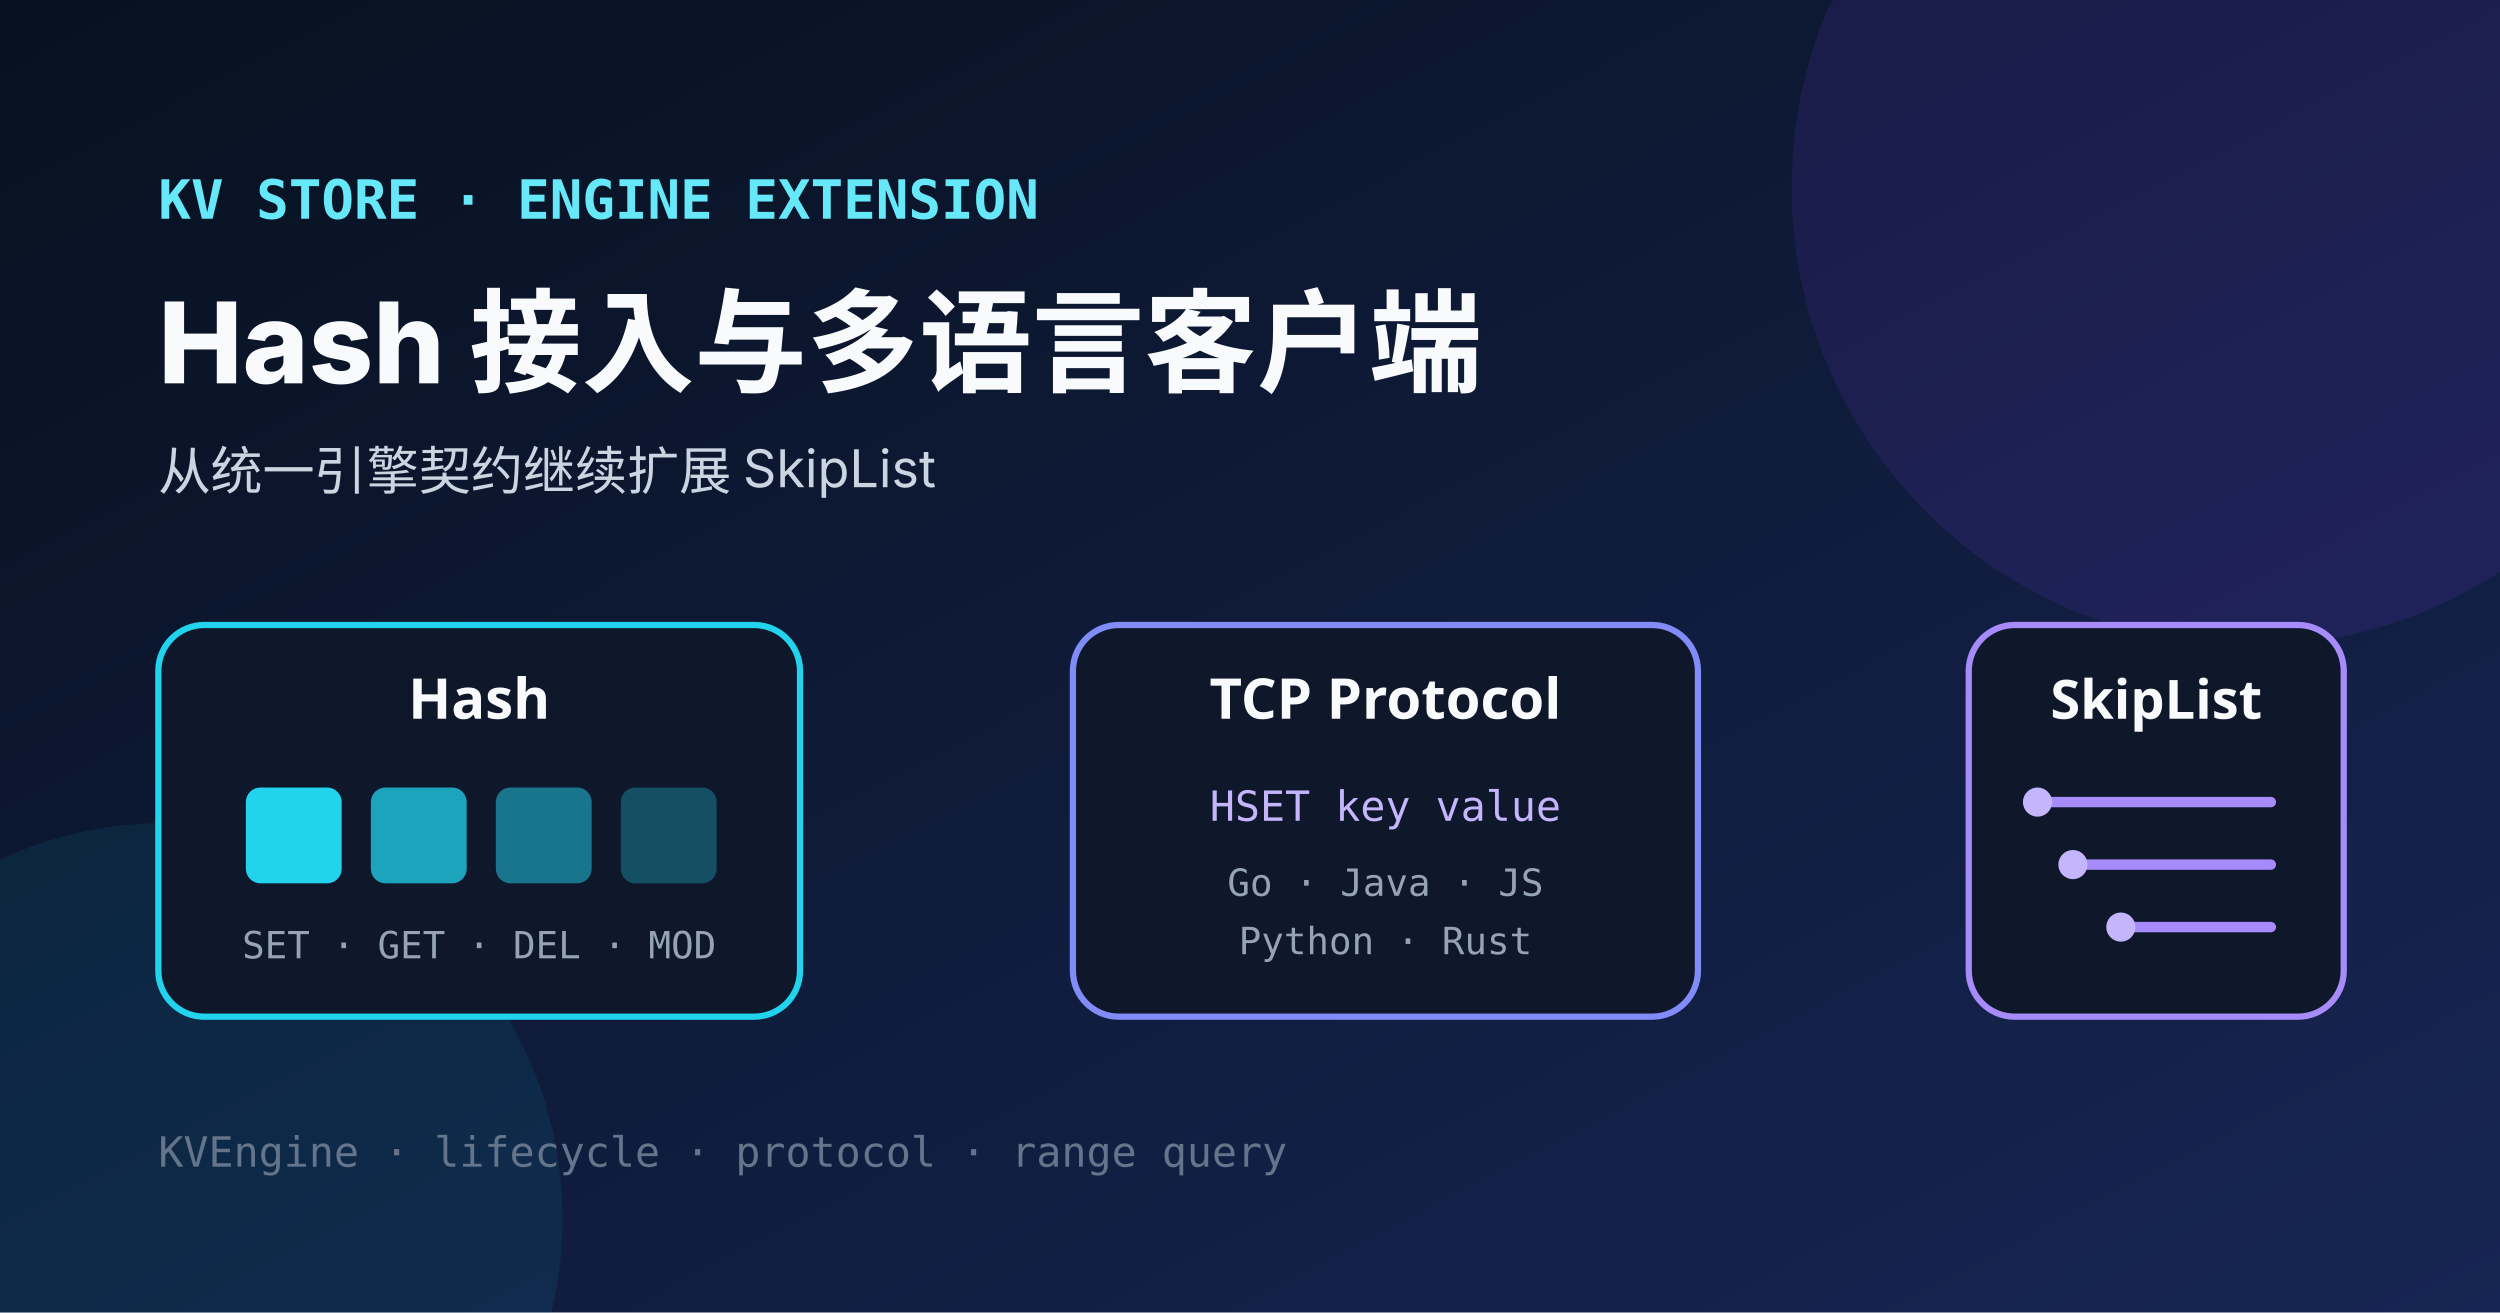
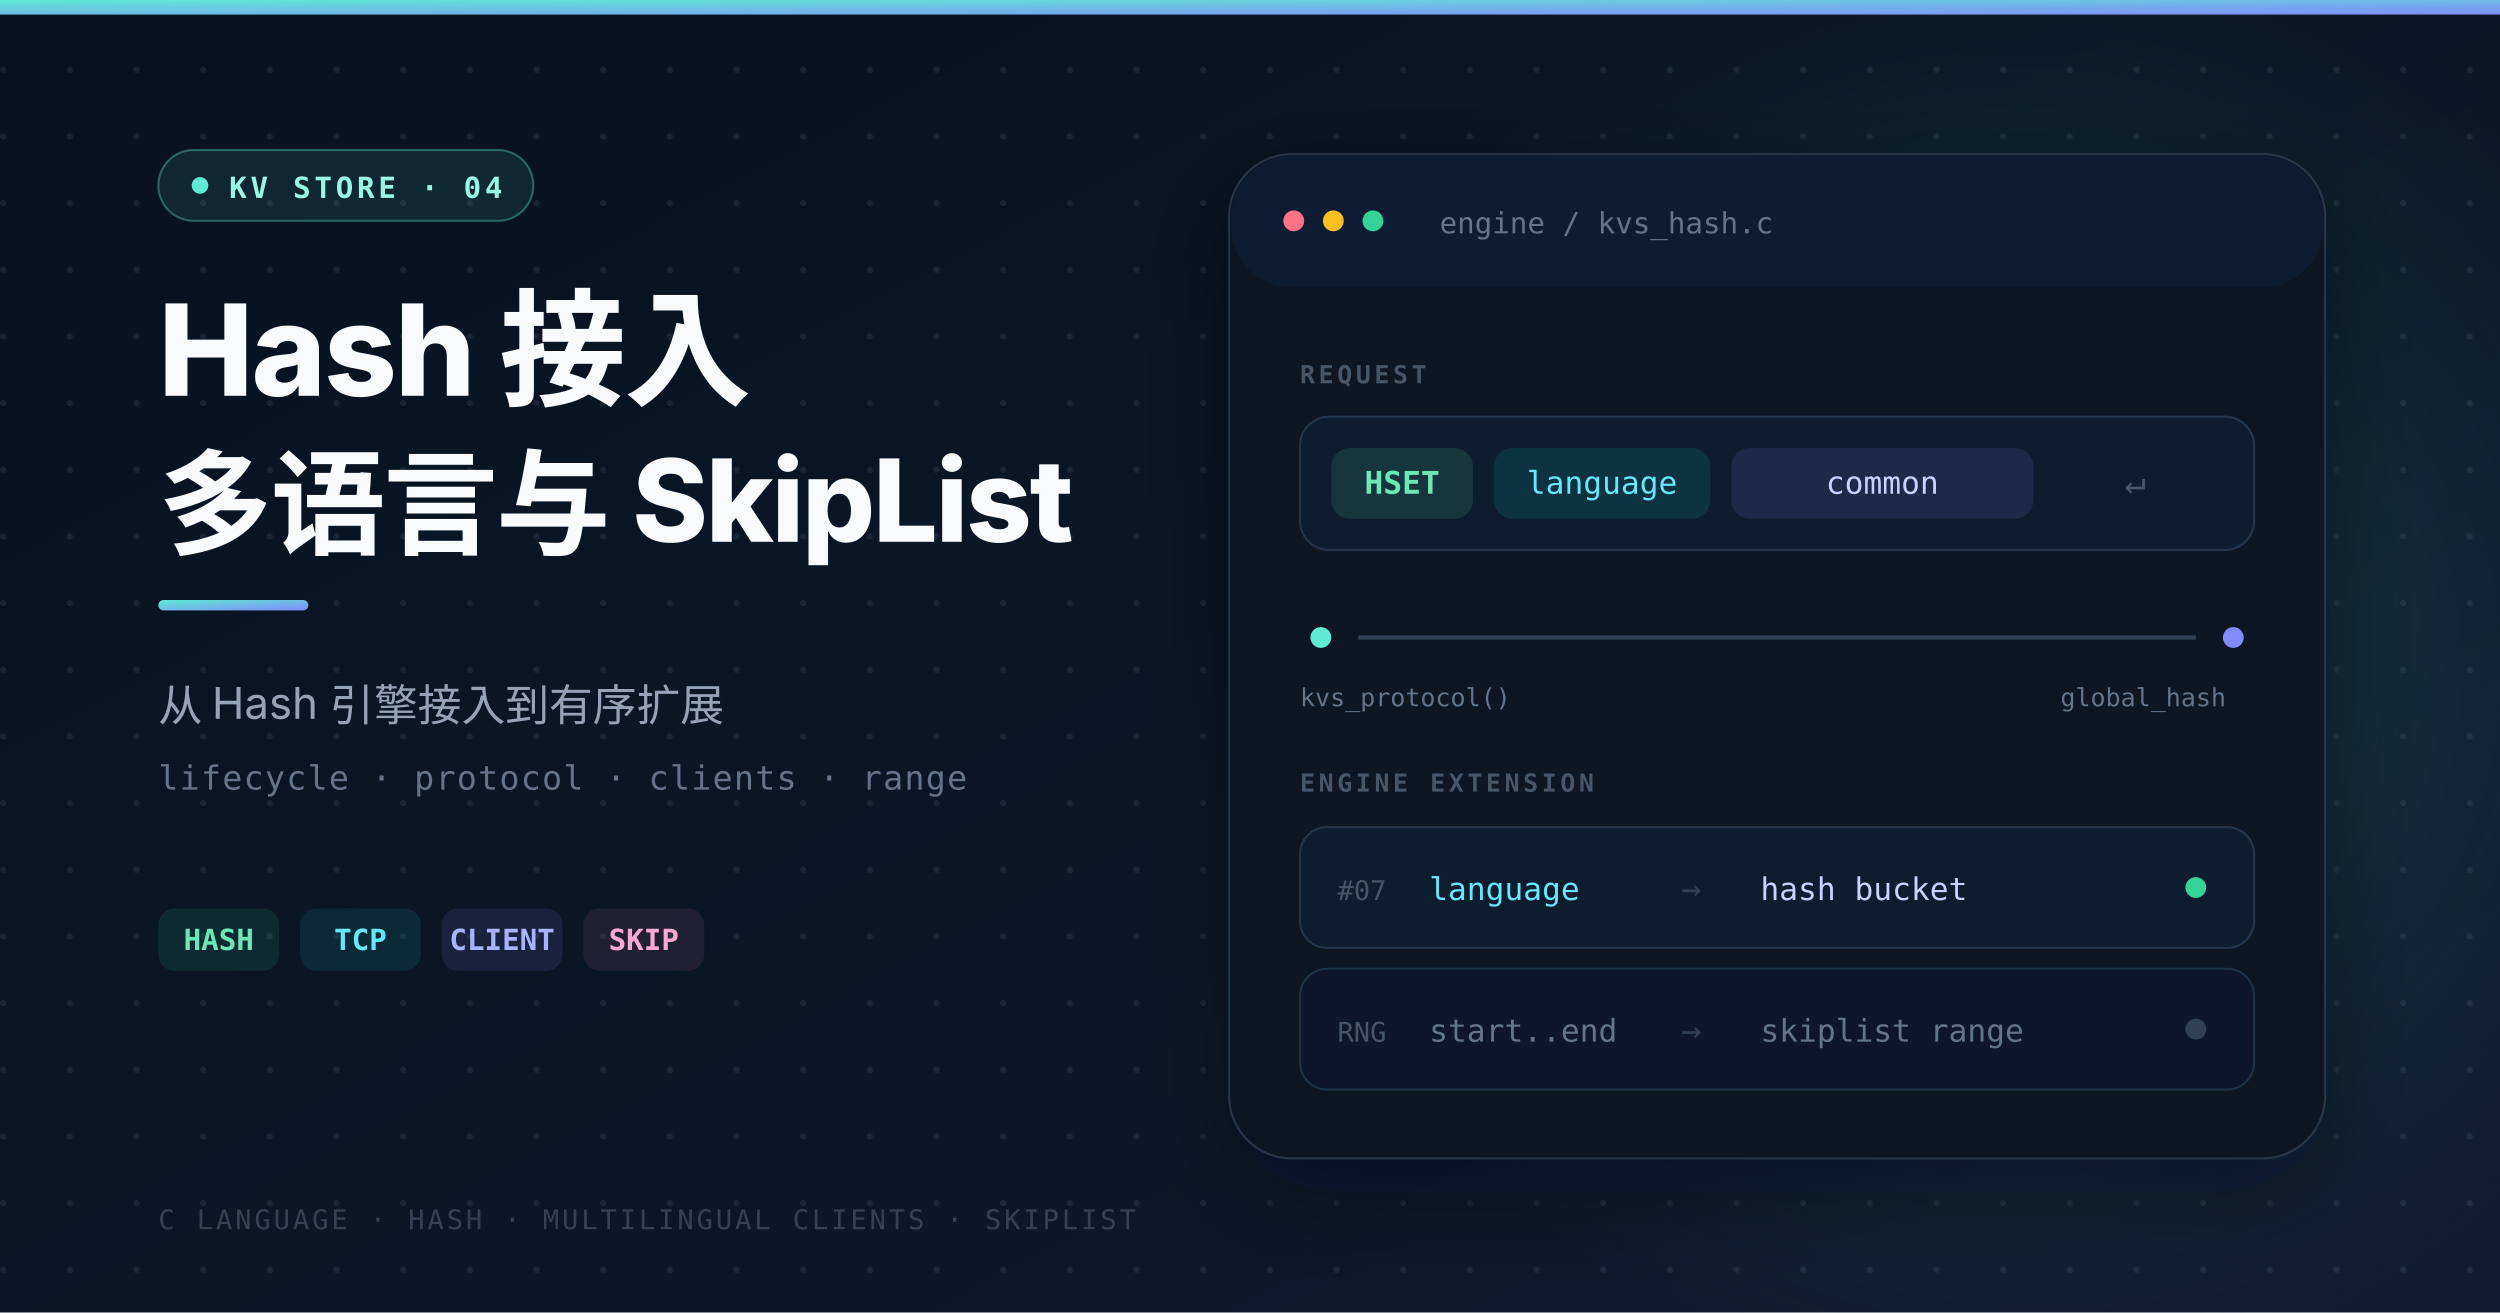
<svg xmlns="http://www.w3.org/2000/svg" width="1200" height="630" viewBox="0 0 1200 630">
  <defs>
    <linearGradient id="bg" x1="0" y1="0" x2="1" y2="1">
      <stop offset="0" stop-color="#07111f" />
-       <stop offset="1" stop-color="#172554" />
+       <stop offset="0.58" stop-color="#0b1728" />
+       <stop offset="1" stop-color="#111b31" />
    </linearGradient>
-     <linearGradient id="accent" x1="0" y1="0" x2="1" y2="0">
-       <stop offset="0" stop-color="#22d3ee" />
-       <stop offset="1" stop-color="#a78bfa" />
+     <linearGradient id="glow" x1="0" y1="0" x2="1" y2="1">
+       <stop offset="0" stop-color="#5eead4" />
+       <stop offset="1" stop-color="#818cf8" />
    </linearGradient>
+     <radialGradient id="halo" cx="50%" cy="50%" r="50%">
+       <stop offset="0" stop-color="#2dd4bf" stop-opacity="0.18" />
+       <stop offset="1" stop-color="#2dd4bf" stop-opacity="0" />
+     </radialGradient>
+     <pattern id="dots" width="32" height="32" patternUnits="userSpaceOnUse">
+       <circle cx="1.5" cy="1.5" r="1.5" fill="#94a3b8" opacity="0.12" />
+     </pattern>
+     <filter id="shadow" x="-30%" y="-30%" width="160%" height="160%">
+       <feDropShadow dx="0" dy="16" stdDeviation="22" flood-color="#020617" flood-opacity="0.42" />
+     </filter>
  </defs>
  <rect width="1200" height="630" fill="url(#bg)" />
-   <circle cx="1080" cy="90" r="220" fill="#7c3aed" opacity="0.12" />
-   <circle cx="80" cy="585" r="190" fill="#0891b2" opacity="0.12" />
-   <text x="76" y="105" fill="#67e8f9" font-family="ui-monospace, SFMono-Regular, Menlo, monospace" font-size="26" font-weight="700">KV STORE · ENGINE EXTENSION</text>
-   <text x="76" y="184" fill="#f8fafc" font-family="system-ui, -apple-system, sans-serif" font-size="54" font-weight="800">Hash 接入与多语言客户端</text>
-   <text x="76" y="235" fill="#cbd5e1" font-family="system-ui, -apple-system, sans-serif" font-size="25">从统一引擎契约继续扩展 SkipList</text>
-   <rect x="76" y="300" width="308" height="188" rx="22" fill="#0f172a" stroke="#22d3ee" stroke-width="3" />
-   <text x="230" y="345" text-anchor="middle" fill="#f8fafc" font-family="system-ui, sans-serif" font-size="27" font-weight="700">Hash</text>
-   <g fill="#22d3ee">
-     <rect x="118" y="378" width="46" height="46" rx="7" />
-     <rect x="178" y="378" width="46" height="46" rx="7" opacity=".75" />
-     <rect x="238" y="378" width="46" height="46" rx="7" opacity=".5" />
-     <rect x="298" y="378" width="46" height="46" rx="7" opacity=".3" />
+   <rect width="1200" height="630" fill="url(#dots)" />
+   <circle cx="970" cy="320" r="360" fill="url(#halo)" />
+   <path d="M0 0H1200V7H0Z" fill="url(#glow)" />
+   <g transform="translate(76 72)">
+     <rect width="180" height="34" rx="17" fill="#5eead4" fill-opacity="0.10" stroke="#5eead4" stroke-opacity="0.35" />
+     <circle cx="20" cy="17" r="4" fill="#5eead4" />
+     <text x="34" y="23" fill="#99f6e4" font-family="ui-monospace, SFMono-Regular, Menlo, monospace" font-size="14" font-weight="700" letter-spacing="1.8">KV STORE · 04</text>
+     <text x="0" y="118" fill="#f8fafc" font-family="system-ui, -apple-system, 'PingFang SC', 'Microsoft YaHei', sans-serif" font-size="61" font-weight="800" letter-spacing="-1">Hash 接入</text>
+     <text x="0" y="190" fill="#f8fafc" font-family="system-ui, -apple-system, 'PingFang SC', 'Microsoft YaHei', sans-serif" font-size="55" font-weight="800" letter-spacing="-1">多语言与 SkipList</text>
+     <rect x="0" y="216" width="72" height="5" rx="2.5" fill="url(#glow)" />
+     <text x="0" y="274" fill="#94a3b8" font-family="system-ui, -apple-system, 'PingFang SC', 'Microsoft YaHei', sans-serif" font-size="21">从 Hash 引擎接入到有序扩展</text>
+     <text x="0" y="307" fill="#64748b" font-family="ui-monospace, SFMono-Regular, Menlo, monospace" font-size="16" letter-spacing="0.6">lifecycle · protocol · clients · range</text>
+     <g transform="translate(0 364)" font-family="ui-monospace, SFMono-Regular, Menlo, monospace" font-size="14" font-weight="700">
+       <rect width="58" height="30" rx="8" fill="#34d399" fill-opacity="0.11" />
+       <text x="29" y="20" text-anchor="middle" fill="#6ee7b7">HASH</text>
+       <rect x="68" width="58" height="30" rx="8" fill="#22d3ee" fill-opacity="0.10" />
+       <text x="97" y="20" text-anchor="middle" fill="#67e8f9">TCP</text>
+       <rect x="136" width="58" height="30" rx="8" fill="#818cf8" fill-opacity="0.11" />
+       <text x="165" y="20" text-anchor="middle" fill="#a5b4fc">CLIENT</text>
+       <rect x="204" width="58" height="30" rx="8" fill="#f472b6" fill-opacity="0.10" />
+       <text x="233" y="20" text-anchor="middle" fill="#f9a8d4">SKIP</text>
+     </g>
  </g>
-   <text x="230" y="460" text-anchor="middle" fill="#94a3b8" font-family="ui-monospace, monospace" font-size="18">SET · GET · DEL · MOD</text>
-   <path d="M405 394 H515" stroke="url(#accent)" stroke-width="4" stroke-dasharray="10 9" />
-   <rect x="515" y="300" width="300" height="188" rx="22" fill="#0f172a" stroke="#818cf8" stroke-width="3" />
-   <text x="665" y="345" text-anchor="middle" fill="#f8fafc" font-family="system-ui, sans-serif" font-size="27" font-weight="700">TCP Protocol</text>
-   <text x="665" y="394" text-anchor="middle" fill="#c4b5fd" font-family="ui-monospace, monospace" font-size="20">HSET key value</text>
-   <text x="665" y="430" text-anchor="middle" fill="#94a3b8" font-family="ui-monospace, monospace" font-size="18">Go · Java · JS</text>
-   <text x="665" y="458" text-anchor="middle" fill="#94a3b8" font-family="ui-monospace, monospace" font-size="18">Python · Rust</text>
-   <path d="M835 394 H945" stroke="url(#accent)" stroke-width="4" stroke-dasharray="10 9" />
-   <rect x="945" y="300" width="180" height="188" rx="22" fill="#0f172a" stroke="#a78bfa" stroke-width="3" />
-   <text x="1035" y="345" text-anchor="middle" fill="#f8fafc" font-family="system-ui, sans-serif" font-size="26" font-weight="700">SkipList</text>
-   <path d="M978 385 H1090 M995 415 H1090 M1018 445 H1090" stroke="#a78bfa" stroke-width="5" stroke-linecap="round" />
-   <circle cx="978" cy="385" r="7" fill="#c4b5fd" />
-   <circle cx="995" cy="415" r="7" fill="#c4b5fd" />
-   <circle cx="1018" cy="445" r="7" fill="#c4b5fd" />
-   <text x="76" y="560" fill="#64748b" font-family="ui-monospace, monospace" font-size="20">KVEngine · lifecycle · protocol · range query</text>
+   <g transform="translate(590 74)" filter="url(#shadow)">
+     <rect width="526" height="482" rx="30" fill="#0b1424" stroke="#334155" stroke-opacity="0.72" />
+     <rect x="1" y="1" width="524" height="63" rx="29" fill="#111d30" />
+     <circle cx="31" cy="32" r="5" fill="#fb7185" />
+     <circle cx="50" cy="32" r="5" fill="#fbbf24" />
+     <circle cx="69" cy="32" r="5" fill="#34d399" />
+     <text x="101" y="38" fill="#64748b" font-family="ui-monospace, SFMono-Regular, Menlo, monospace" font-size="14">engine / kvs_hash.c</text>
+     <g transform="translate(34 92)" font-family="ui-monospace, SFMono-Regular, Menlo, monospace">
+       <text x="0" y="18" fill="#475569" font-size="12" font-weight="700" letter-spacing="1.7">REQUEST</text>
+       <rect x="0" y="34" width="458" height="64" rx="14" fill="#0f1c2e" stroke="#24364d" />
+       <rect x="15" y="49" width="68" height="34" rx="9" fill="#34d399" fill-opacity="0.14" />
+       <text x="49" y="71" text-anchor="middle" fill="#6ee7b7" font-size="15" font-weight="800">HSET</text>
+       <rect x="93" y="49" width="104" height="34" rx="9" fill="#22d3ee" fill-opacity="0.11" />
+       <text x="145" y="71" text-anchor="middle" fill="#67e8f9" font-size="15">language</text>
+       <rect x="207" y="49" width="145" height="34" rx="9" fill="#818cf8" fill-opacity="0.12" />
+       <text x="279.5" y="71" text-anchor="middle" fill="#c7d2fe" font-size="15">common</text>
+       <text x="401" y="71" text-anchor="middle" fill="#475569" font-size="17">↵</text>
+     </g>
+     <g transform="translate(34 222)">
+       <circle cx="10" cy="10" r="5" fill="#5eead4" />
+       <line x1="28" y1="10" x2="430" y2="10" stroke="#334155" stroke-width="2" />
+       <circle cx="448" cy="10" r="5" fill="#818cf8" />
+       <text x="0" y="43" fill="#64748b" font-family="ui-monospace, SFMono-Regular, Menlo, monospace" font-size="12">kvs_protocol()</text>
+       <text x="365" y="43" fill="#64748b" font-family="ui-monospace, SFMono-Regular, Menlo, monospace" font-size="12">global_hash</text>
+     </g>
+     <g transform="translate(34 292)" font-family="ui-monospace, SFMono-Regular, Menlo, monospace">
+       <text x="0" y="14" fill="#475569" font-size="12" font-weight="700" letter-spacing="1.7">ENGINE EXTENSION</text>
+       <rect x="0" y="31" width="458" height="58" rx="13" fill="#0f1c2e" stroke="#24364d" />
+       <text x="18" y="66" fill="#475569" font-size="13">#07</text>
+       <text x="62" y="66" fill="#67e8f9" font-size="15">language</text>
+       <text x="183" y="66" fill="#334155" font-size="16">→</text>
+       <text x="221" y="66" fill="#c7d2fe" font-size="15">hash bucket</text>
+       <circle cx="430" cy="60" r="5" fill="#34d399" />
+       <rect x="0" y="99" width="458" height="58" rx="13" fill="#0c1829" stroke="#1e3046" />
+       <text x="18" y="134" fill="#475569" font-size="13">RNG</text>
+       <text x="62" y="134" fill="#64748b" font-size="15">start..end</text>
+       <text x="183" y="134" fill="#334155" font-size="16">→</text>
+       <text x="221" y="134" fill="#64748b" font-size="15">skiplist range</text>
+       <circle cx="430" cy="128" r="5" fill="#334155" />
+     </g>
+   </g>
+   <text x="76" y="590" fill="#334155" font-family="ui-monospace, SFMono-Regular, Menlo, monospace" font-size="13" letter-spacing="1.4">C LANGUAGE · HASH · MULTILINGUAL CLIENTS · SKIPLIST</text>
</svg>
